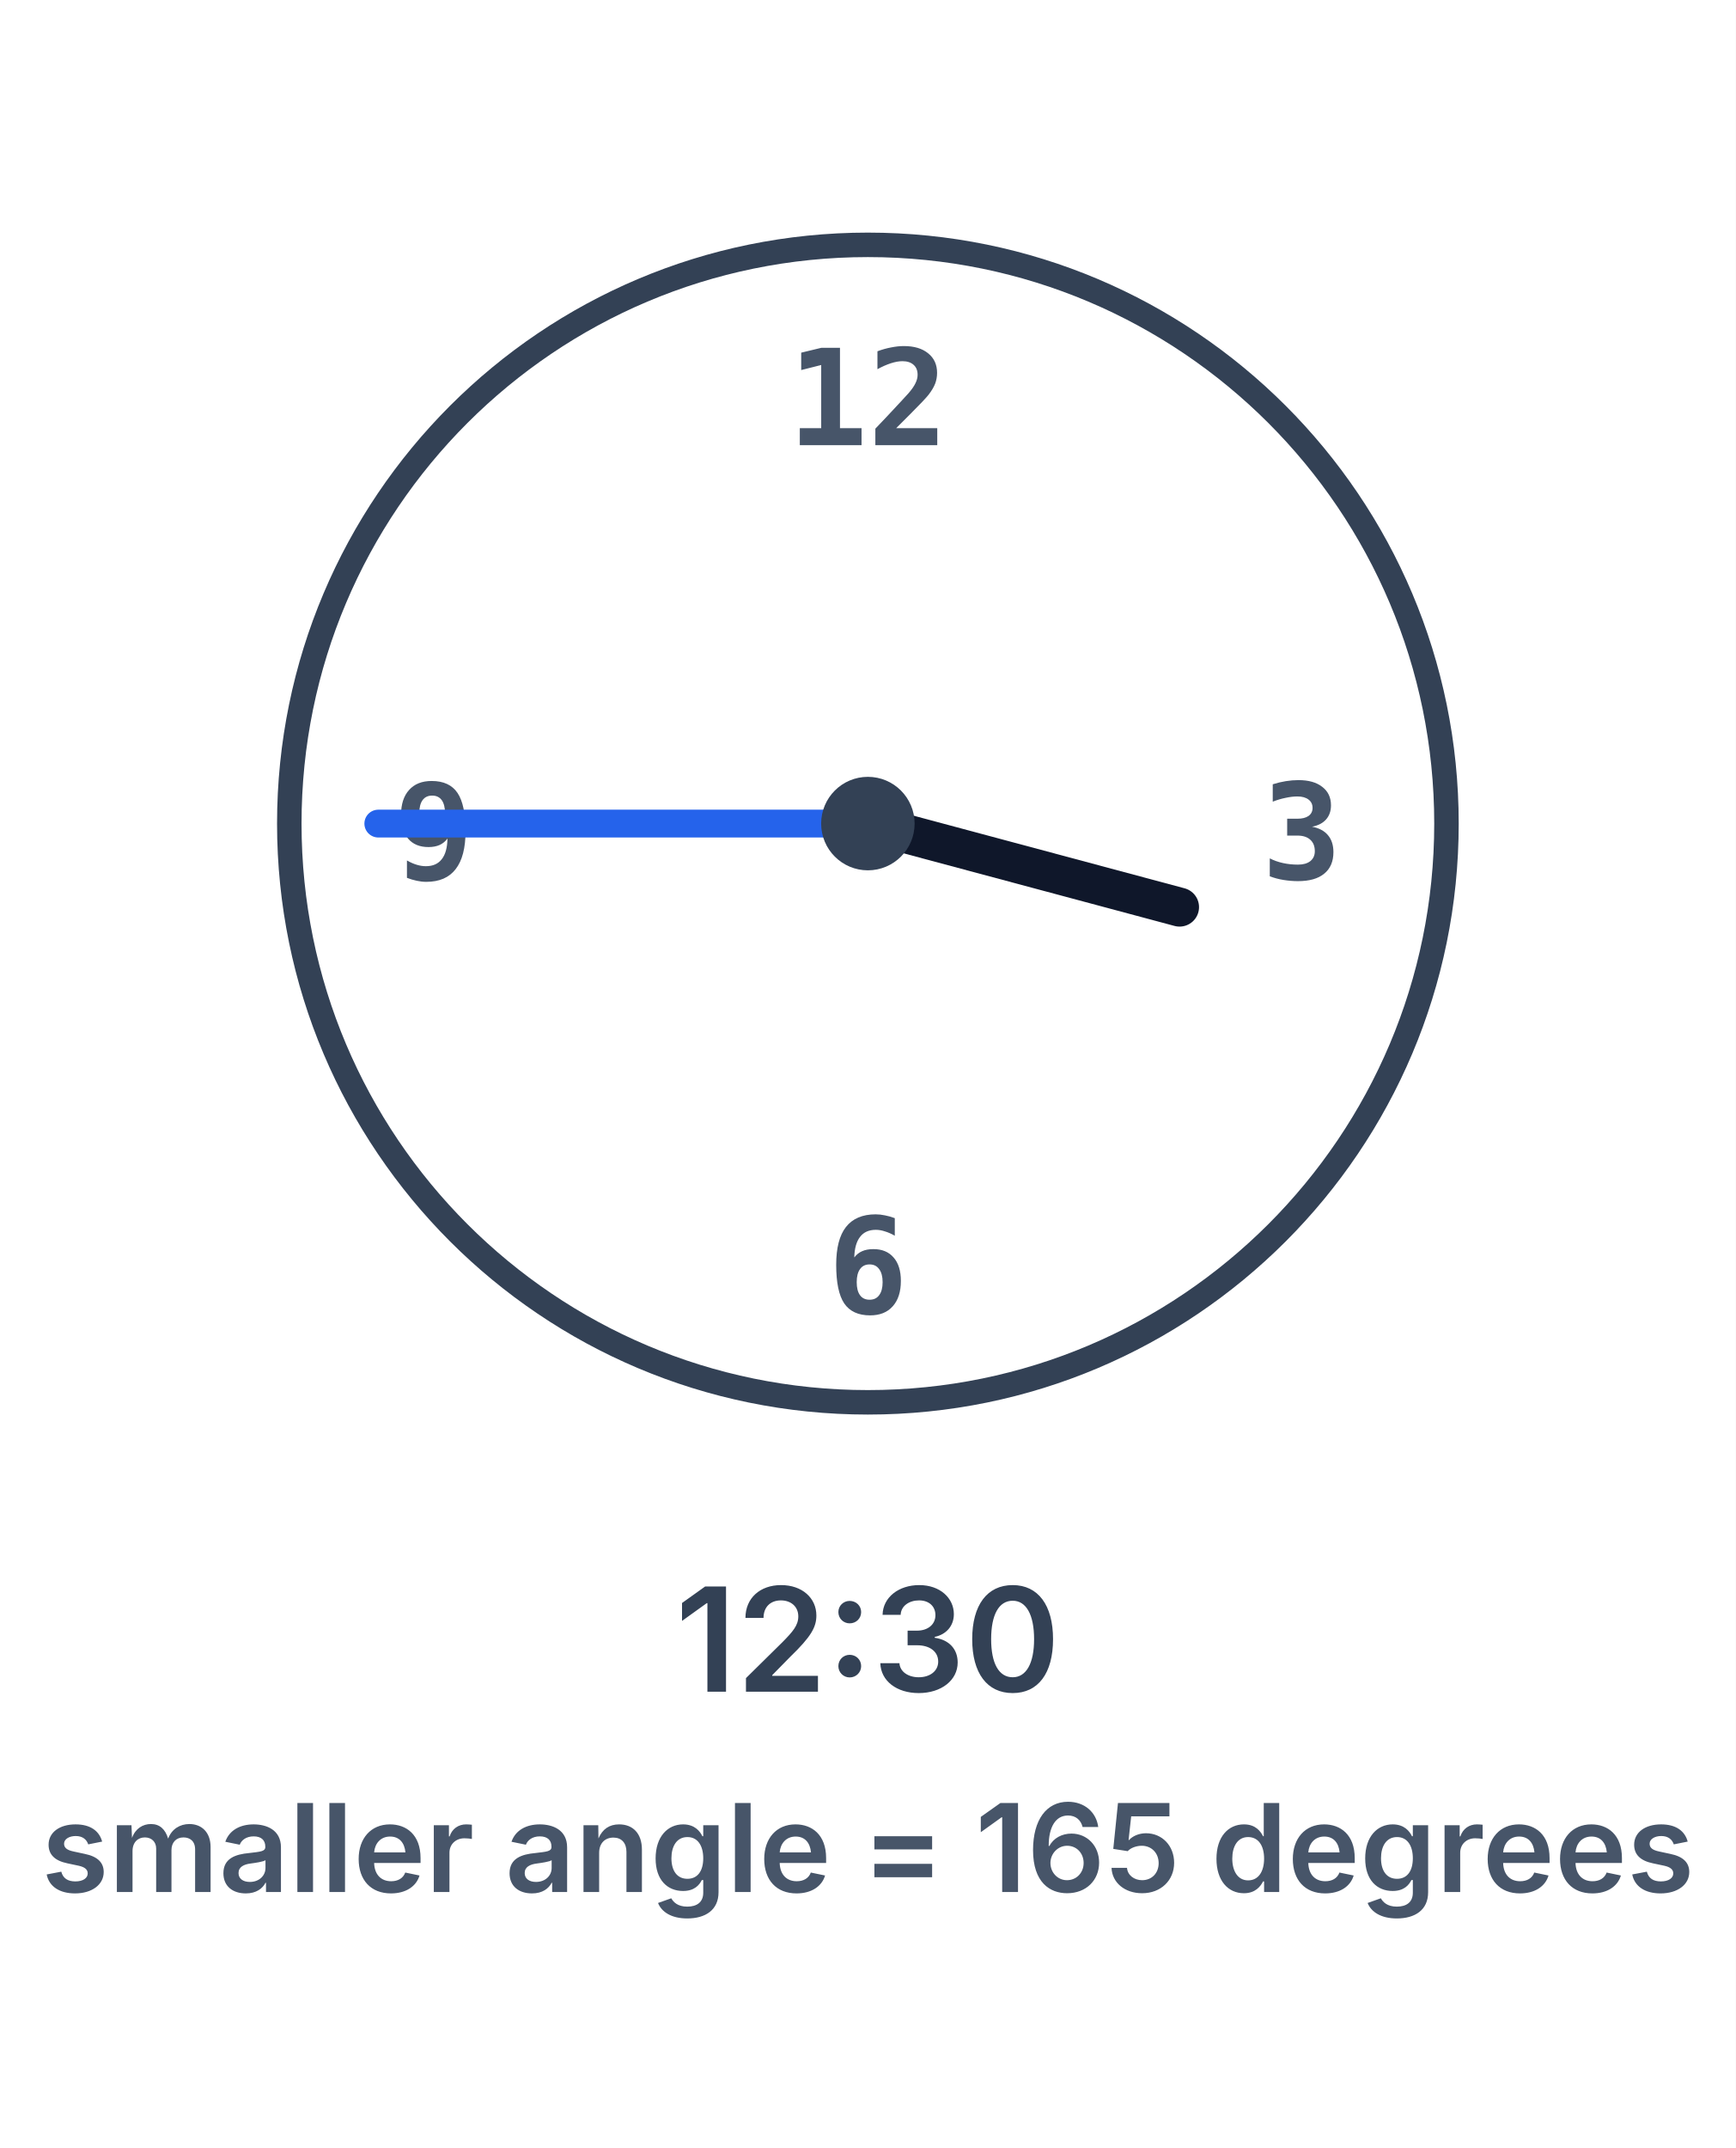
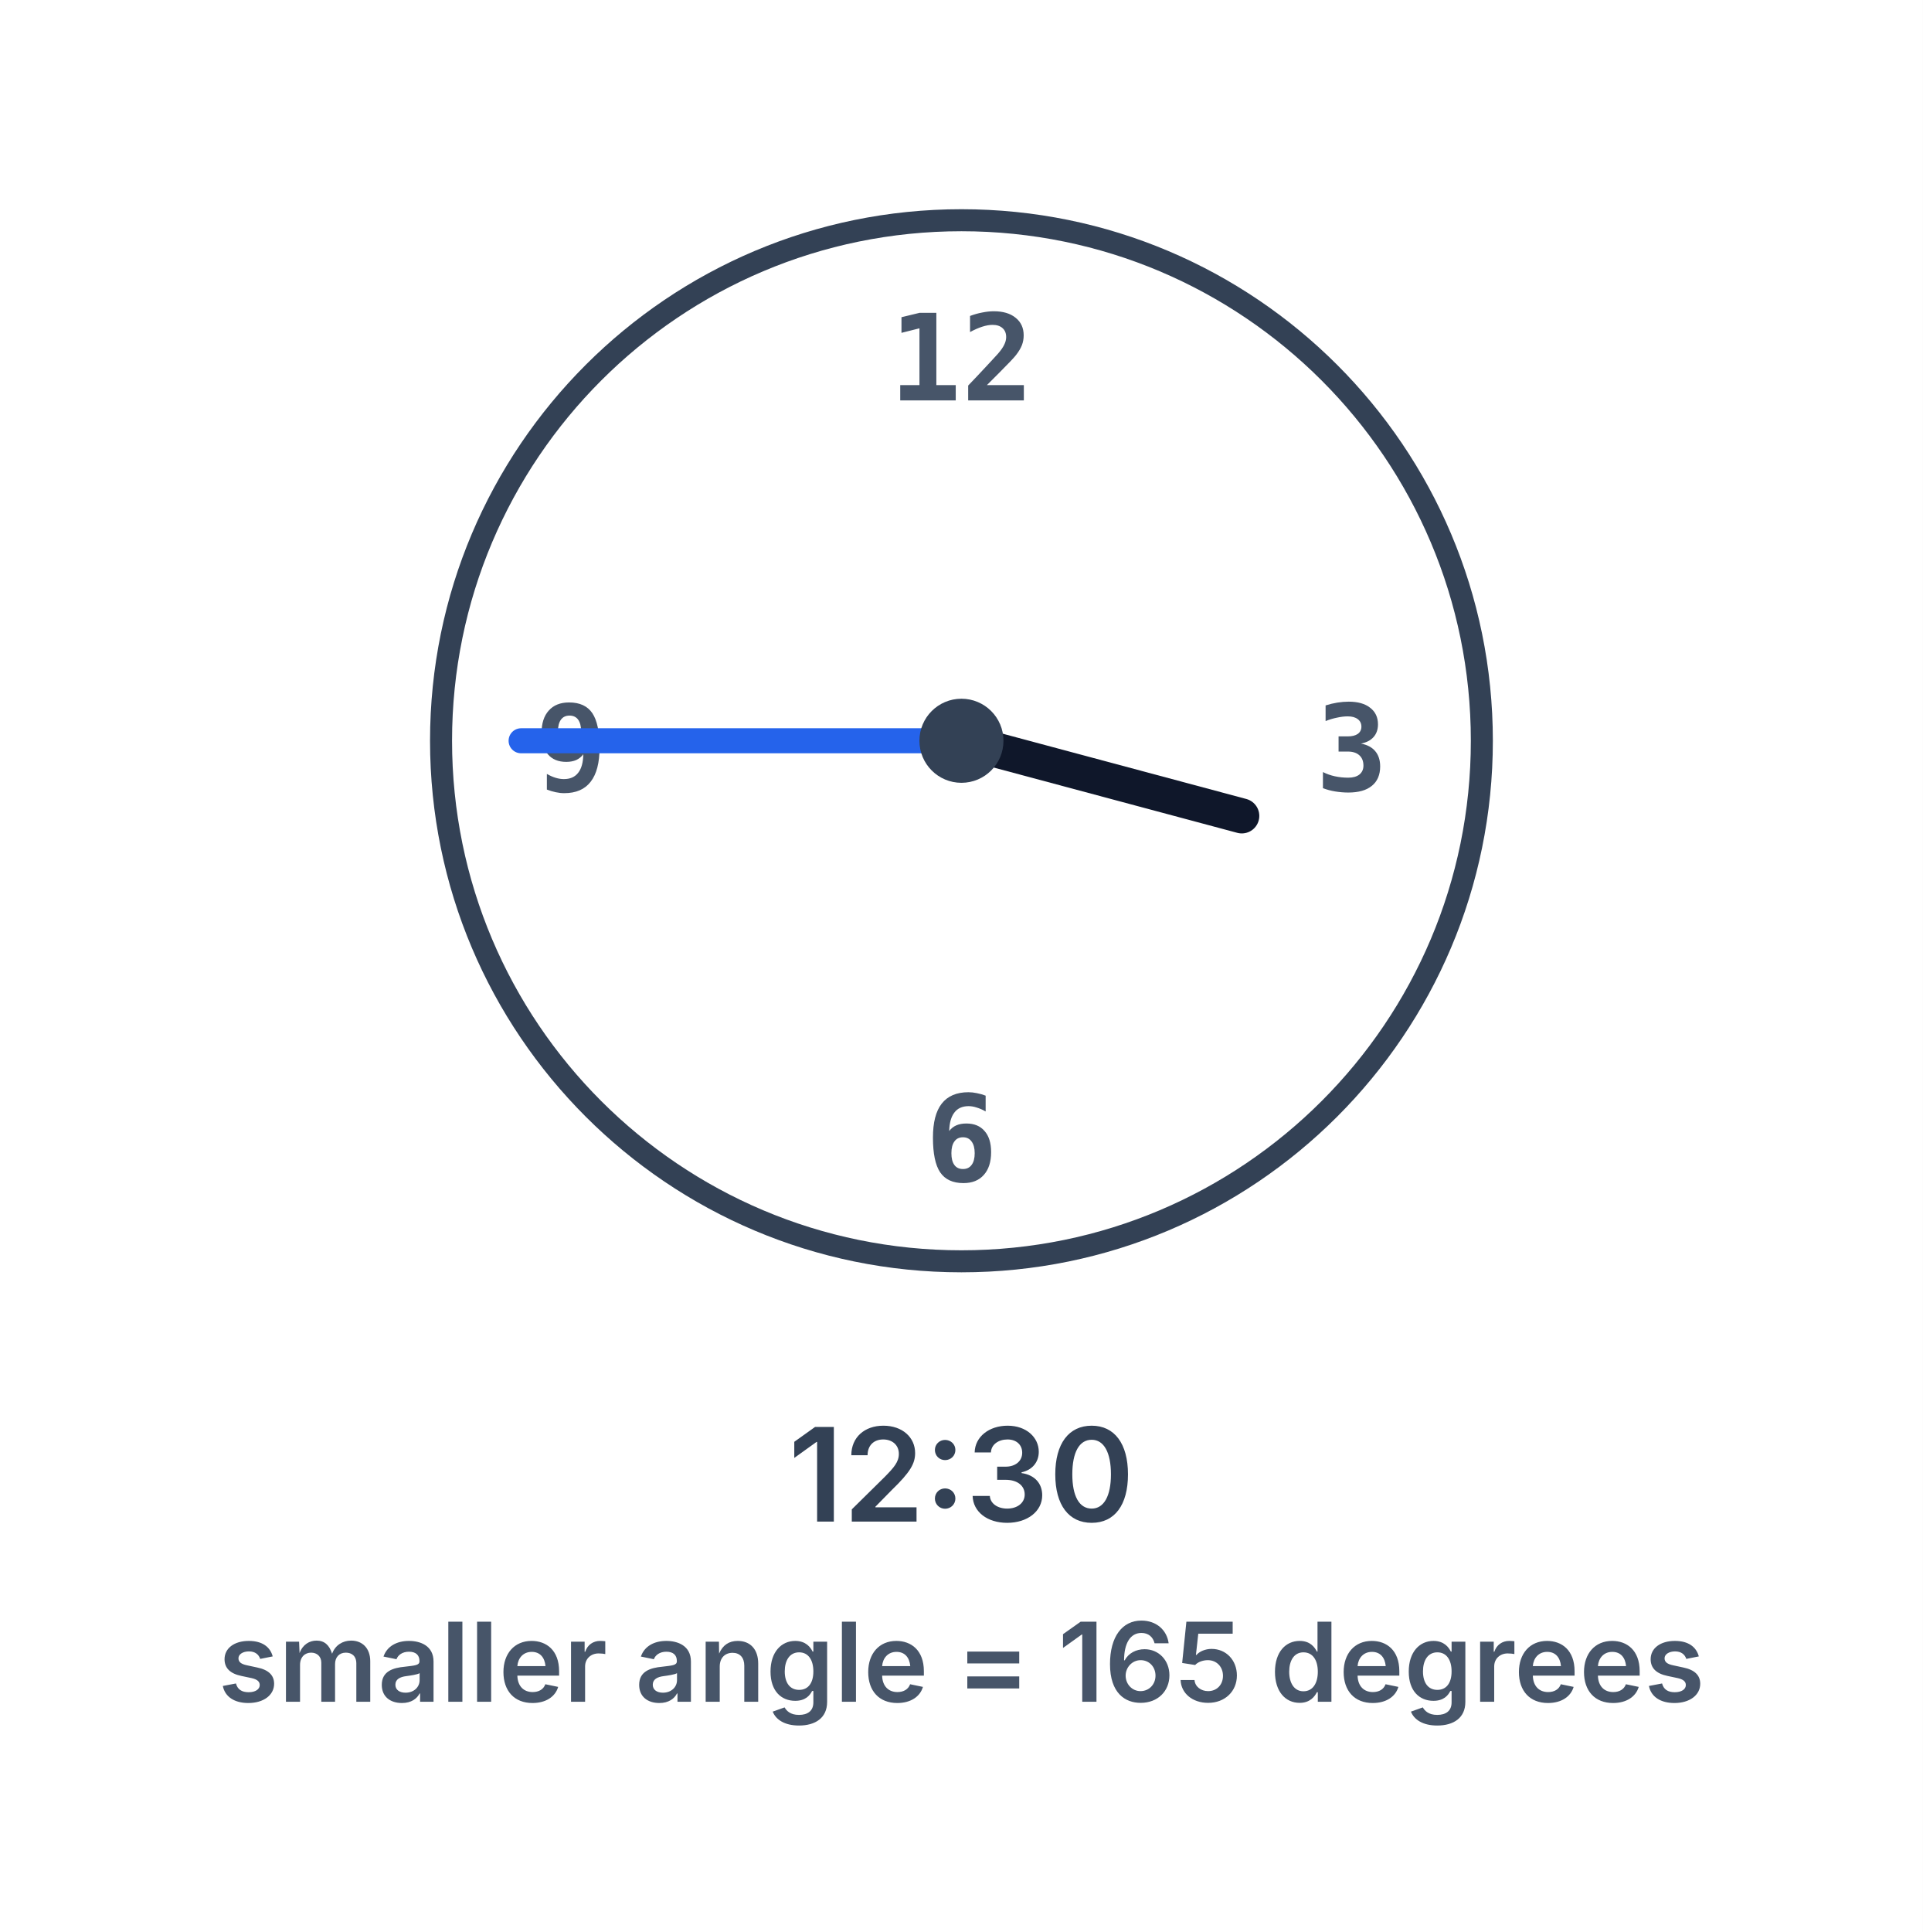
- <svg xmlns="http://www.w3.org/2000/svg" viewBox="0 0 156 193" font-family="IBM Plex Sans, system-ui, sans-serif" font-size="14">
-   <rect width="100%" height="100%" fill="#ffffff" />
+ <svg xmlns="http://www.w3.org/2000/svg" viewBox="-18.07 0 192.14 193" font-family="IBM Plex Sans, system-ui, sans-serif" font-size="14">
+   <rect x="-18.07" y="0" width="192.14" height="193" fill="#ffffff" />
  <defs>
    <marker id="arrow" viewBox="0 0 10 10" refX="8" refY="5" markerWidth="6" markerHeight="6" orient="auto-start-reverse">
      <path d="M0,0 L10,5 L0,10 z" fill="#5b6472" />
    </marker>
    <marker id="blue-arrow" viewBox="0 0 10 10" refX="8" refY="5" markerWidth="6" markerHeight="6" orient="auto-start-reverse">
      <path d="M0,0 L10,5 L0,10 z" fill="#2563eb" />
    </marker>
    <marker id="red-arrow" viewBox="0 0 10 10" refX="8" refY="5" markerWidth="6" markerHeight="6" orient="auto-start-reverse">
      <path d="M0,0 L10,5 L0,10 z" fill="#dc2626" />
    </marker>
  </defs>
  <circle cx="78" cy="74" r="52" fill="#fff" stroke="#334155" stroke-width="2.2" />
  <text x="78.0" y="40.0" font-family="ui-monospace, SFMono-Regular, Menlo, monospace" font-size="12" font-weight="700" fill="#475569" text-anchor="middle">12</text>
  <text x="117.0" y="79.0" font-family="ui-monospace, SFMono-Regular, Menlo, monospace" font-size="12" font-weight="700" fill="#475569" text-anchor="middle">3</text>
  <text x="78.0" y="118.0" font-family="ui-monospace, SFMono-Regular, Menlo, monospace" font-size="12" font-weight="700" fill="#475569" text-anchor="middle">6</text>
  <text x="39.0" y="79.0" font-family="ui-monospace, SFMono-Regular, Menlo, monospace" font-size="12" font-weight="700" fill="#475569" text-anchor="middle">9</text>
  <line x1="78" y1="74" x2="34.0" y2="74.0" stroke="#2563eb" stroke-width="2.5" stroke-linecap="round" />
  <line x1="78" y1="74" x2="106.012" y2="81.506" stroke="#0f172a" stroke-width="3.5" stroke-linecap="round" />
  <circle cx="78" cy="74" r="3.2" fill="#334155" stroke="#334155" stroke-width="2" />
  <text x="78" y="152" font-family="ui-sans-serif, system-ui, -apple-system, Segoe UI, sans-serif" font-size="13" font-weight="600" fill="#334155" text-anchor="middle">12:30</text>
  <text x="78" y="170" font-family="ui-sans-serif, system-ui, -apple-system, Segoe UI, sans-serif" font-size="11" font-weight="600" fill="#475569" text-anchor="middle">smaller angle = 165 degrees</text>
</svg>
